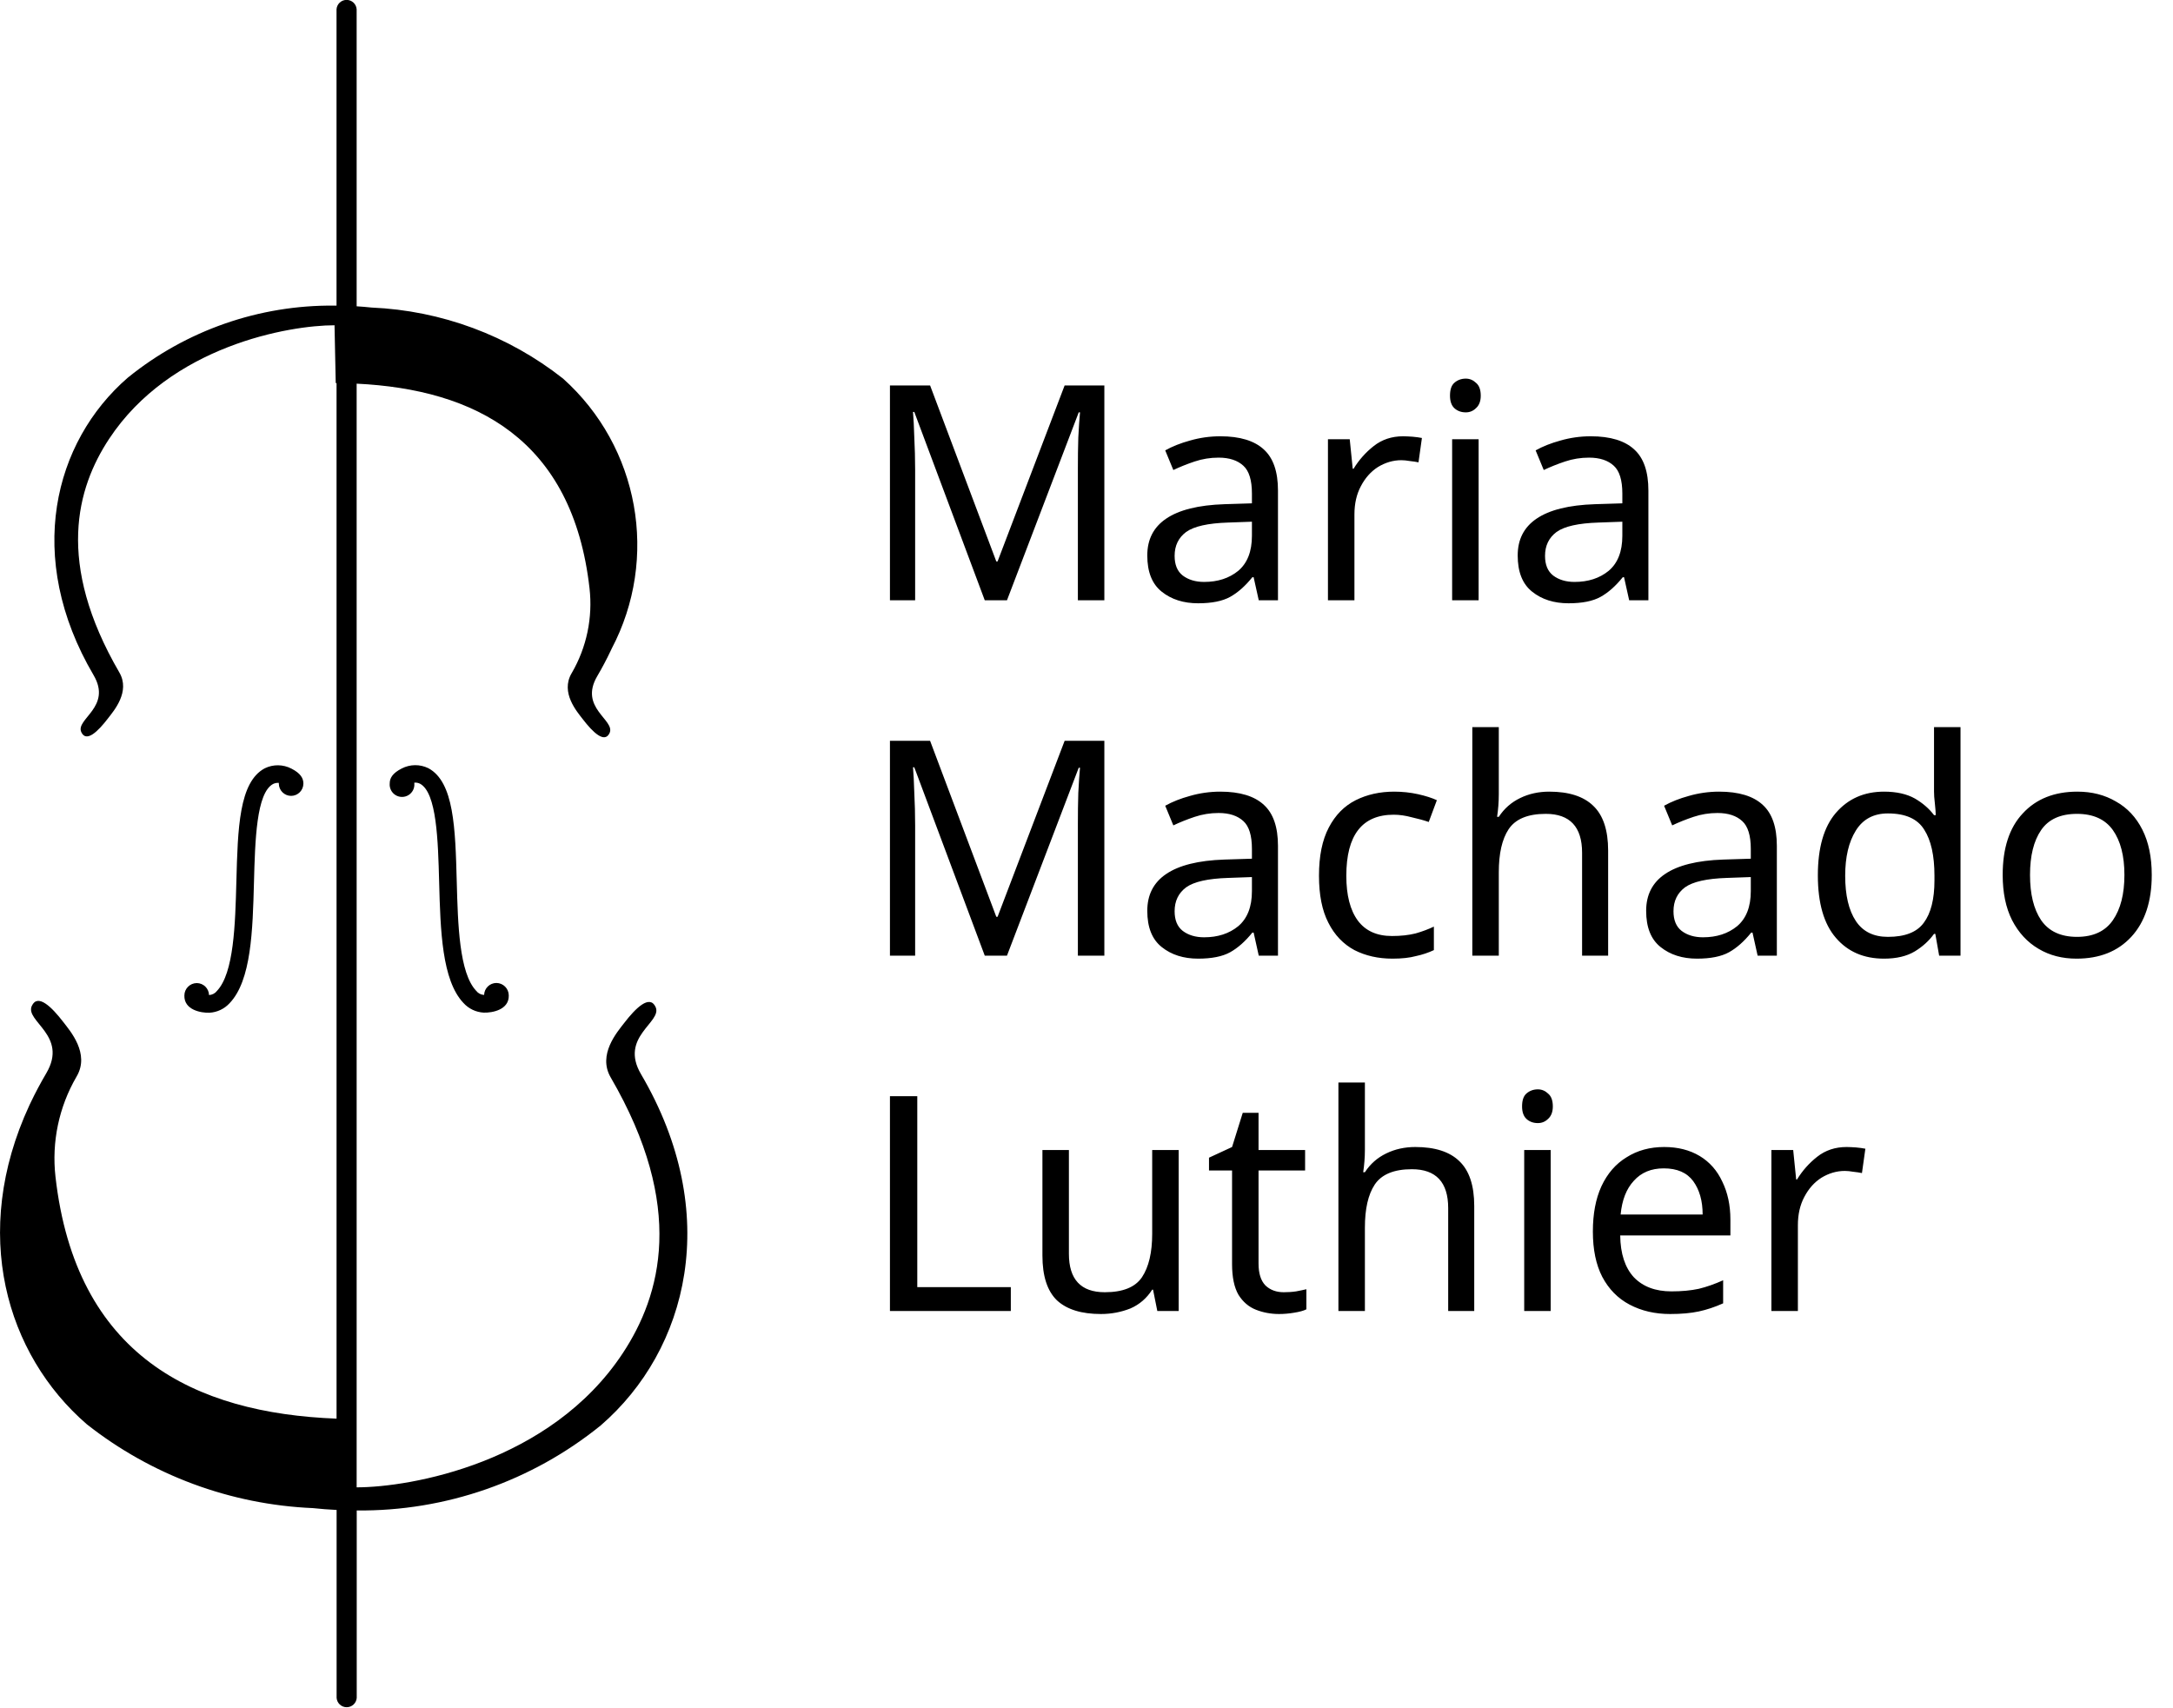
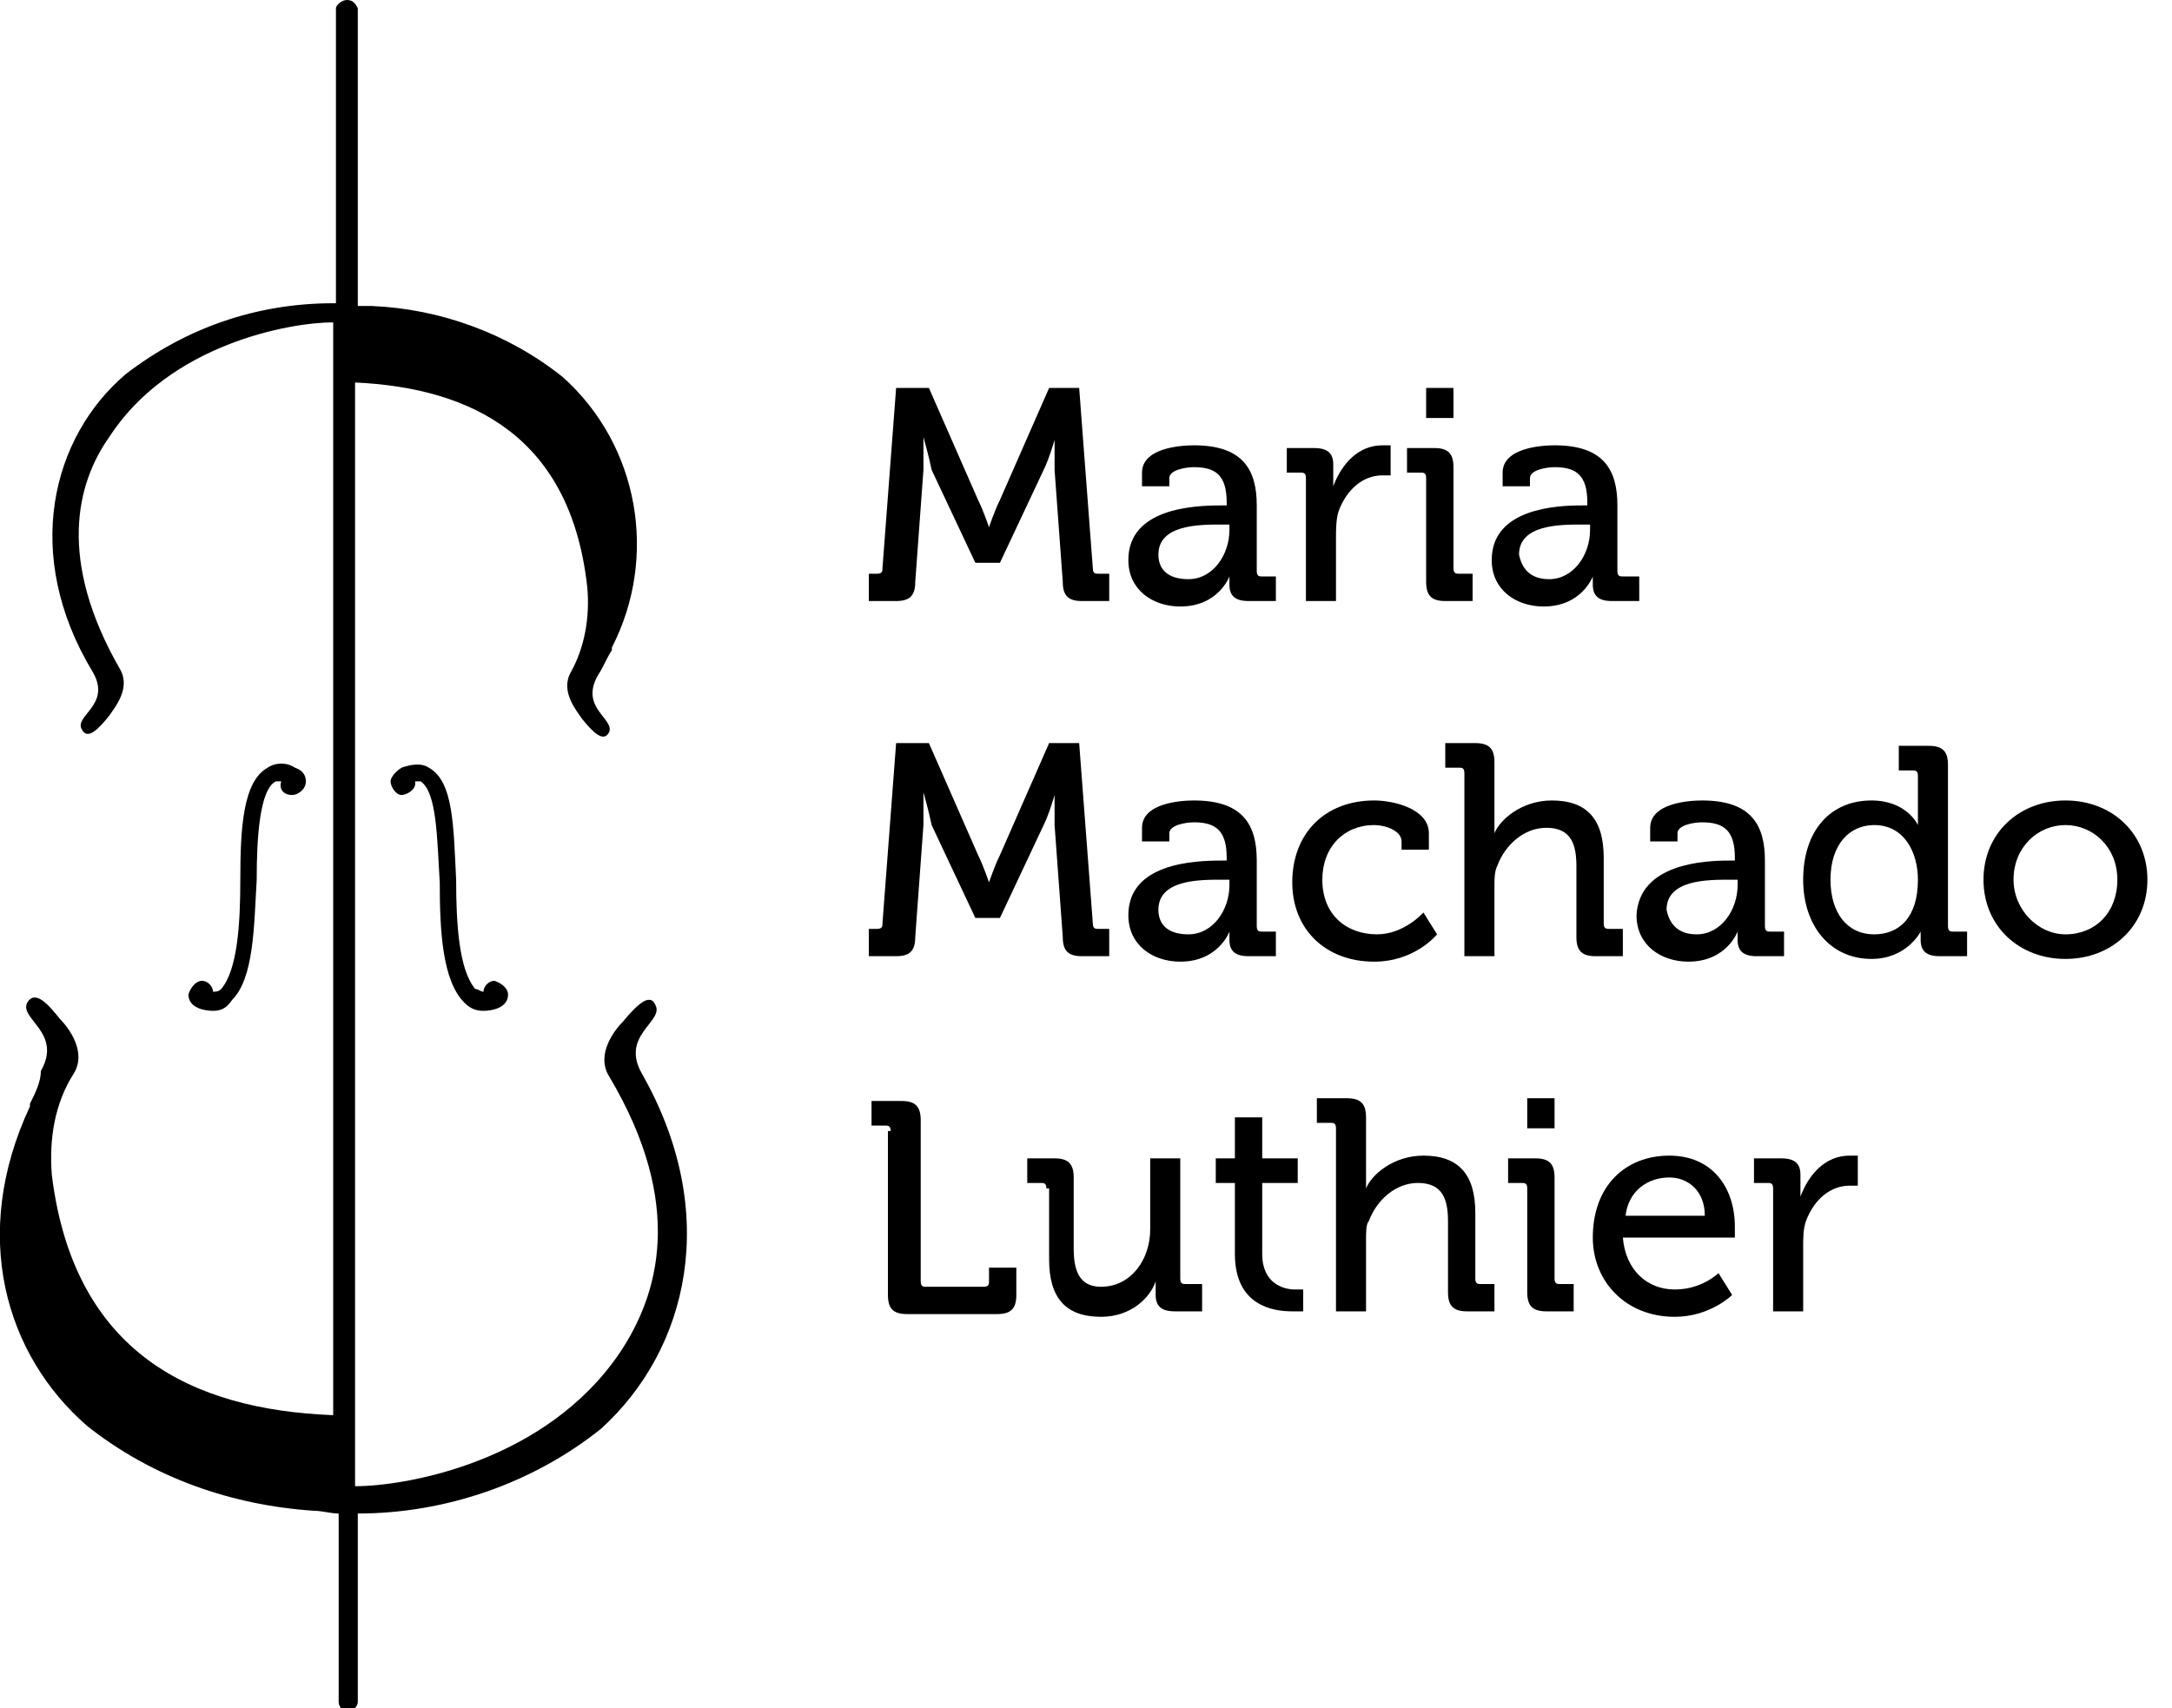
- <svg xmlns="http://www.w3.org/2000/svg" width="79.494" height="62.457" viewBox="0 0 79.494 62.457">
-   <g id="Grupo_100" data-name="Grupo 100" transform="translate(-10.096)">
-     <text id="Maria_Machado_Luthier" data-name="Maria Machado Luthier" transform="translate(41.59 21.96)" font-size="11" font-family="Museo-500, Museo" font-weight="500">
-       <tspan x="0" y="0">Maria</tspan>
-       <tspan x="0" y="13">Machado</tspan>
-       <tspan x="0" y="26">Luthier</tspan>
-     </text>
-     <g id="Grupo_89" data-name="Grupo 89" transform="translate(10.096)">
-       <path id="Trazado_21" data-name="Trazado 21" d="M135.007,947.154a.452.452,0,0,0,.452-.452c0-.19-.1-.374-.439-.546a1.082,1.082,0,0,0-.974-.011c-.942.5-.987,2.191-1.039,4.146-.042,1.567-.089,3.344-.712,4a.386.386,0,0,1-.288.149.451.451,0,0,0-.45-.438.457.457,0,0,0-.452.452c-.017.533.61.643.915.633a1.081,1.081,0,0,0,.741-.351c.794-.832.843-2.658.89-4.424.041-1.532.088-3.268.7-3.594a.4.4,0,0,1,.209-.039c0,.009,0,.018,0,.028A.452.452,0,0,0,135.007,947.154Z" transform="translate(-124.36 -918.039)" />
-       <path id="Trazado_22" data-name="Trazado 22" d="M151.573,950.308c.047,1.766.1,3.592.891,4.424a1.08,1.08,0,0,0,.741.351c.306.01.932-.1.915-.633a.457.457,0,0,0-.452-.452.451.451,0,0,0-.45.438.385.385,0,0,1-.288-.149c-.623-.653-.671-2.429-.713-4-.052-1.955-.1-3.643-1.039-4.146a1.082,1.082,0,0,0-.974.011c-.34.172-.439.356-.439.546a.452.452,0,1,0,.9,0c0-.009,0-.018,0-.028a.4.4,0,0,1,.209.039C151.485,947.04,151.532,948.776,151.573,950.308Z" transform="translate(-135.508 -918.039)" />
-       <path id="Trazado_23" data-name="Trazado 23" d="M137.809,916.8c-.808-1.375.792-1.9.532-2.46-.216-.467-.731.042-1.151.589-.251.327-.976,1.153-.492,1.987,2.758,4.741,1.837,7.974.446,10.085-2.653,4.025-7.782,4.912-9.739,4.912V891.538c4.337.21,7.9,2.029,8.519,7.484a5.033,5.033,0,0,1-.649,3.1l-.009.015c-.41.706.2,1.4.417,1.682.356.464.792.894.975.5.221-.477-1.135-.919-.45-2.083.184-.313.348-.625.495-.936a.452.452,0,0,0,.03-.064h0a8.166,8.166,0,0,0-1.775-9.882,12.156,12.156,0,0,0-7.005-2.6h0c-.181-.02-.364-.034-.548-.046V877.841a.369.369,0,0,0-.736,0v10.842h-.074a11.817,11.817,0,0,0-7.563,2.637c-2.706,2.345-3.785,6.57-1.25,10.882.685,1.165-.671,1.607-.45,2.083.183.4.619-.036.975-.5.213-.277.827-.977.417-1.682-2.336-4.015-1.555-6.753-.377-8.541,2.247-3.41,6.593-4.16,8.249-4.16.006,0,.038,2.115.044,2.115h.03V929.4c-5.221-.2-9.54-2.312-10.282-8.847a5.942,5.942,0,0,1,.767-3.659l.01-.018c.485-.833-.241-1.659-.492-1.986-.42-.547-.935-1.056-1.151-.589-.26.562,1.34,1.084.531,2.46q-.325.553-.584,1.1a.561.561,0,0,0-.036.075h0c-2.164,4.671-.852,9.115,2.1,11.669a14.352,14.352,0,0,0,8.271,3.068h0q.431.046.868.067v6.875a.369.369,0,0,0,.736,0v-6.856a13.953,13.953,0,0,0,8.929-3.113C139.529,926.884,140.8,921.895,137.809,916.8Z" transform="translate(-114.358 -877.503)" />
-     </g>
+ <svg xmlns="http://www.w3.org/2000/svg" version="1.1" id="Capa_1" x="0px" y="0px" viewBox="0 0 79.5 62.5" style="enable-background:new 0 0 79.5 62.5;" xml:space="preserve">
+   <style type="text/css">
+ 	.st0{enable-background:new    ;}
+ </style>
+   <g class="st0">
+     <path d="M31.7,21h0.4c0.2,0,0.2-0.1,0.2-0.2l0.5-6.6H34l1.8,4.1c0.2,0.4,0.4,1,0.4,1h0c0,0,0.2-0.6,0.4-1l1.8-4.1h1.1l0.5,6.6   c0,0.2,0.1,0.2,0.2,0.2h0.4V22h-1c-0.5,0-0.7-0.2-0.7-0.7l-0.3-4.1c0-0.5,0-1.1,0-1.1h0c0,0-0.2,0.7-0.4,1.1l-1.6,3.4h-0.9   l-1.6-3.4C34,16.7,33.8,16,33.8,16h0c0,0,0,0.7,0,1.2l-0.3,4.1c0,0.5-0.2,0.7-0.7,0.7h-1V21z" />
+     <path d="M44.7,18.5h0.2v-0.1c0-1-0.4-1.3-1.2-1.3c-0.3,0-0.9,0.1-0.9,0.4v0.3h-1v-0.5c0-0.9,1.4-1,1.9-1c1.8,0,2.3,0.9,2.3,2.2v2.4   c0,0.2,0.1,0.2,0.2,0.2h0.5V22h-1c-0.5,0-0.7-0.2-0.7-0.6c0-0.2,0-0.3,0-0.3h0c0,0-0.4,1.1-1.8,1.1c-1,0-1.9-0.6-1.9-1.7   C41.3,18.6,43.7,18.5,44.7,18.5z M43.5,21.2c0.9,0,1.5-0.9,1.5-1.8v-0.2h-0.3c-0.8,0-2.3,0-2.3,1.1C42.4,20.8,42.7,21.2,43.5,21.2z   " />
+     <path d="M47.8,17.5c0-0.2-0.1-0.2-0.2-0.2h-0.5v-0.9h1c0.5,0,0.7,0.2,0.7,0.6v0.4c0,0.2,0,0.4,0,0.4h0c0.3-0.8,0.9-1.5,1.8-1.5   c0.1,0,0.3,0,0.3,0v1.1c0,0-0.1,0-0.3,0c-0.7,0-1.3,0.5-1.6,1.3c-0.1,0.3-0.1,0.7-0.1,1V22h-1.1V17.5z" />
+     <path d="M52.2,17.5c0-0.2-0.1-0.2-0.2-0.2h-0.5v-0.9h1c0.5,0,0.7,0.2,0.7,0.7v3.7c0,0.2,0.1,0.2,0.2,0.2h0.5V22h-1   c-0.5,0-0.7-0.2-0.7-0.7V17.5z M52.2,14.2h1v1.1h-1V14.2z" />
+     <path d="M57.9,18.5h0.2v-0.1c0-1-0.4-1.3-1.2-1.3c-0.3,0-0.9,0.1-0.9,0.4v0.3h-1v-0.5c0-0.9,1.4-1,1.9-1c1.8,0,2.3,0.9,2.3,2.2v2.4   c0,0.2,0.1,0.2,0.2,0.2H60V22h-1c-0.5,0-0.7-0.2-0.7-0.6c0-0.2,0-0.3,0-0.3h0c0,0-0.4,1.1-1.8,1.1c-1,0-1.9-0.6-1.9-1.7   C54.6,18.6,57,18.5,57.9,18.5z M56.7,21.2c0.9,0,1.5-0.9,1.5-1.8v-0.2h-0.3c-0.8,0-2.3,0-2.3,1.1C55.7,20.8,56,21.2,56.7,21.2z" />
+   </g>
+   <g class="st0">
+     <path d="M31.7,34h0.4c0.2,0,0.2-0.1,0.2-0.2l0.5-6.6H34l1.8,4.1c0.2,0.4,0.4,1,0.4,1h0c0,0,0.2-0.6,0.4-1l1.8-4.1h1.1l0.5,6.6   c0,0.2,0.1,0.2,0.2,0.2h0.4V35h-1c-0.5,0-0.7-0.2-0.7-0.7l-0.3-4.1c0-0.5,0-1.1,0-1.1h0c0,0-0.2,0.7-0.4,1.1l-1.6,3.4h-0.9   l-1.6-3.4C34,29.7,33.8,29,33.8,29h0c0,0,0,0.7,0,1.2l-0.3,4.1c0,0.5-0.2,0.7-0.7,0.7h-1V34z" />
+     <path d="M44.7,31.5h0.2v-0.1c0-1-0.4-1.3-1.2-1.3c-0.3,0-0.9,0.1-0.9,0.4v0.3h-1v-0.5c0-0.9,1.4-1,1.9-1c1.8,0,2.3,0.9,2.3,2.2v2.4   c0,0.2,0.1,0.2,0.2,0.2h0.5V35h-1c-0.5,0-0.7-0.2-0.7-0.6c0-0.2,0-0.3,0-0.3h0c0,0-0.4,1.1-1.8,1.1c-1,0-1.9-0.6-1.9-1.7   C41.3,31.6,43.7,31.5,44.7,31.5z M43.5,34.2c0.9,0,1.5-0.9,1.5-1.8v-0.2h-0.3c-0.8,0-2.3,0-2.3,1.1C42.4,33.8,42.7,34.2,43.5,34.2z   " />
+     <path d="M50.3,29.3c0.7,0,2,0.3,2,1.2v0.6h-1v-0.3c0-0.4-0.6-0.6-1-0.6c-1.1,0-1.9,0.8-1.9,2c0,1.3,0.9,2,2,2c1,0,1.7-0.8,1.7-0.8   l0.5,0.8c0,0-0.8,1-2.3,1c-1.8,0-3-1.2-3-2.9C47.3,30.5,48.5,29.3,50.3,29.3z" />
+     <path d="M53.6,28.3c0-0.2-0.1-0.2-0.2-0.2h-0.5v-0.9H54c0.5,0,0.7,0.2,0.7,0.7V30c0,0.3,0,0.5,0,0.5h0c0.2-0.5,1-1.2,2.1-1.2   c1.3,0,1.9,0.7,1.9,2.1v2.4c0,0.2,0.1,0.2,0.2,0.2h0.5V35h-1c-0.5,0-0.7-0.2-0.7-0.7v-2.6c0-0.8-0.2-1.4-1.1-1.4   c-0.8,0-1.5,0.6-1.8,1.4c-0.1,0.2-0.1,0.5-0.1,0.7V35h-1.1V28.3z" />
+     <path d="M63.3,31.5h0.2v-0.1c0-1-0.4-1.3-1.2-1.3c-0.3,0-0.9,0.1-0.9,0.4v0.3h-1v-0.5c0-0.9,1.4-1,1.9-1c1.8,0,2.3,0.9,2.3,2.2v2.4   c0,0.2,0.1,0.2,0.2,0.2h0.5V35h-1c-0.5,0-0.7-0.2-0.7-0.6c0-0.2,0-0.3,0-0.3h0c0,0-0.4,1.1-1.8,1.1c-1,0-1.9-0.6-1.9-1.7   C60,31.6,62.4,31.5,63.3,31.5z M62.1,34.2c0.9,0,1.5-0.9,1.5-1.8v-0.2h-0.3c-0.8,0-2.3,0-2.3,1.1C61.1,33.8,61.4,34.2,62.1,34.2z" />
+     <path d="M68.5,29.3c1.3,0,1.7,0.9,1.7,0.9h0c0,0,0-0.2,0-0.4v-1.4c0-0.2-0.1-0.2-0.2-0.2h-0.5v-0.9h1.1c0.5,0,0.7,0.2,0.7,0.7v5.9   c0,0.2,0.1,0.2,0.2,0.2H72V35h-1c-0.5,0-0.7-0.2-0.7-0.6c0-0.2,0-0.3,0-0.3h0c0,0-0.5,1-1.8,1c-1.5,0-2.5-1.2-2.5-2.9   C66,30.4,67,29.3,68.5,29.3z M70.2,32.2c0-1-0.5-2-1.6-2c-0.9,0-1.6,0.7-1.6,2c0,1.2,0.6,2,1.6,2C69.5,34.2,70.2,33.6,70.2,32.2z" />
+     <path d="M75.6,29.3c1.7,0,3,1.2,3,2.9c0,1.7-1.3,2.9-3,2.9c-1.7,0-3-1.2-3-2.9C72.6,30.5,73.9,29.3,75.6,29.3z M75.6,34.2   c1.1,0,1.9-0.8,1.9-2c0-1.2-0.9-2-1.9-2c-1,0-1.9,0.8-1.9,2C73.7,33.3,74.6,34.2,75.6,34.2z" />
+   </g>
+   <g class="st0">
+     <path d="M32.6,41.4c0-0.2-0.1-0.2-0.2-0.2h-0.5v-0.9H33c0.5,0,0.7,0.2,0.7,0.7v5.9c0,0.2,0.1,0.2,0.2,0.2h2.1   c0.2,0,0.2-0.1,0.2-0.2v-0.5h1v1c0,0.5-0.2,0.7-0.7,0.7h-3.3c-0.5,0-0.7-0.2-0.7-0.7V41.4z" />
+     <path d="M38.3,43.5c0-0.2-0.1-0.2-0.2-0.2h-0.5v-0.9h1c0.5,0,0.7,0.2,0.7,0.7v2.6c0,0.8,0.2,1.4,1,1.4c1.1,0,1.8-1,1.8-2.1v-2.6   h1.1v4.4c0,0.2,0.1,0.2,0.2,0.2H44V48h-1c-0.5,0-0.7-0.2-0.7-0.6v-0.2c0-0.2,0-0.3,0-0.3h0c-0.2,0.6-0.9,1.3-2,1.3   c-1.3,0-1.9-0.7-1.9-2.1V43.5z" />
+     <path d="M45.2,43.3h-0.7v-0.9h0.7v-1.5h1v1.5h1.3v0.9h-1.3v2.6c0,1.1,0.8,1.3,1.2,1.3c0.2,0,0.3,0,0.3,0V48c0,0-0.1,0-0.4,0   c-0.7,0-2.1-0.2-2.1-2.1V43.3z" />
+     <path d="M48.9,41.3c0-0.2-0.1-0.2-0.2-0.2h-0.5v-0.9h1.1c0.5,0,0.7,0.2,0.7,0.7V43c0,0.3,0,0.5,0,0.5h0c0.2-0.5,1-1.2,2.1-1.2   c1.3,0,1.9,0.7,1.9,2.1v2.4c0,0.2,0.1,0.2,0.2,0.2h0.5V48h-1c-0.5,0-0.7-0.2-0.7-0.7v-2.6c0-0.8-0.2-1.4-1.1-1.4   c-0.8,0-1.5,0.6-1.8,1.4C50,44.8,50,45.1,50,45.4V48h-1.1V41.3z" />
+     <path d="M55.9,43.5c0-0.2-0.1-0.2-0.2-0.2h-0.5v-0.9h1c0.5,0,0.7,0.2,0.7,0.7v3.7c0,0.2,0.1,0.2,0.2,0.2h0.5V48h-1   c-0.5,0-0.7-0.2-0.7-0.7V43.5z M55.9,40.2h1v1.1h-1V40.2z" />
+     <path d="M61.1,42.3c1.6,0,2.4,1.2,2.4,2.6c0,0.1,0,0.4,0,0.4h-4.1c0.1,1.2,0.9,1.9,1.9,1.9c1,0,1.6-0.6,1.6-0.6l0.5,0.8   c0,0-0.8,0.8-2.1,0.8c-1.8,0-3-1.3-3-2.9C58.3,43.4,59.5,42.3,61.1,42.3z M62.4,44.5c0-0.9-0.6-1.4-1.3-1.4c-0.8,0-1.5,0.5-1.6,1.4   H62.4z" />
+     <path d="M64.9,43.5c0-0.2-0.1-0.2-0.2-0.2h-0.5v-0.9h1c0.5,0,0.7,0.2,0.7,0.6v0.4c0,0.2,0,0.4,0,0.4h0c0.3-0.8,0.9-1.5,1.8-1.5   c0.1,0,0.3,0,0.3,0v1.1c0,0-0.1,0-0.3,0c-0.7,0-1.3,0.5-1.6,1.3C66,45,66,45.3,66,45.7V48h-1.1V43.5z" />
+   </g>
+   <g id="Grupo_89" transform="translate(10.096)">
+     <path id="Trazado_21" d="M0.6,29.1c0.2,0,0.5-0.2,0.5-0.5l0,0c0-0.2-0.1-0.4-0.4-0.5c-0.3-0.2-0.7-0.2-1,0c-0.9,0.5-1,2.2-1,4.1   c0,1.6-0.1,3.3-0.7,4c-0.1,0.1-0.2,0.1-0.3,0.1c0-0.2-0.2-0.4-0.4-0.4c-0.2,0-0.4,0.2-0.5,0.5c0,0.5,0.6,0.6,0.9,0.6   c0.3,0,0.5-0.1,0.7-0.4c0.8-0.8,0.8-2.7,0.9-4.4c0-1.5,0.1-3.3,0.7-3.6c0.1,0,0.1,0,0.2,0c0,0,0,0,0,0C0.1,28.9,0.3,29.1,0.6,29.1z   " />
+     <path id="Trazado_22" d="M6,32.3c0,1.8,0.1,3.6,0.9,4.4C7.1,36.9,7.3,37,7.6,37c0.3,0,0.9-0.1,0.9-0.6c0-0.2-0.2-0.4-0.5-0.5   c-0.2,0-0.4,0.2-0.4,0.4c-0.1,0-0.2-0.1-0.3-0.1c-0.6-0.7-0.7-2.4-0.7-4c-0.1-2-0.1-3.6-1-4.1c-0.3-0.2-0.7-0.1-1,0   c-0.3,0.2-0.4,0.4-0.4,0.5c0,0.2,0.2,0.5,0.4,0.5c0.2,0,0.5-0.2,0.5-0.4c0,0,0-0.1,0-0.1c0,0,0,0,0,0c0.1,0,0.1,0,0.2,0   C5.9,29,5.9,30.7,6,32.3z" />
+     <path id="Trazado_23" d="M13.4,39.3c-0.8-1.4,0.8-1.9,0.5-2.5c-0.2-0.5-0.7,0-1.2,0.6c-0.3,0.3-1,1.2-0.5,2c2.8,4.7,1.8,8,0.4,10.1   c-2.7,4-7.8,4.9-9.7,4.9V14c4.3,0.2,7.9,2,8.5,7.5c0.1,1.1-0.1,2.2-0.6,3.1l0,0c-0.4,0.7,0.2,1.4,0.4,1.7c0.4,0.5,0.8,0.9,1,0.5   c0.2-0.5-1.1-0.9-0.4-2.1c0.2-0.3,0.3-0.6,0.5-0.9c0,0,0,0,0-0.1l0,0c1.7-3.3,1-7.4-1.8-9.9c-2-1.6-4.5-2.5-7-2.6l0,0   c-0.2,0-0.4,0-0.5,0V0.3C2.9,0.1,2.8,0,2.6,0C2.4,0,2.2,0.2,2.2,0.3v10.8H2.1c-2.8,0-5.4,0.9-7.6,2.6c-2.7,2.3-3.8,6.6-1.2,10.9   c0.7,1.2-0.7,1.6-0.4,2.1c0.2,0.4,0.6,0,1-0.5c0.2-0.3,0.8-1,0.4-1.7c-2.3-4-1.6-6.8-0.4-8.5c2.2-3.4,6.6-4.2,8.2-4.2   c0,0,0,2.1,0,2.1h0v37.9c-5.2-0.2-9.5-2.3-10.3-8.8c-0.1-1.3,0.1-2.6,0.8-3.7l0,0c0.5-0.8-0.2-1.7-0.5-2c-0.4-0.5-0.9-1.1-1.2-0.6   c-0.3,0.6,1.3,1.1,0.5,2.5C-8.6,39.6-8.8,40-9,40.4c0,0,0,0,0,0.1l0,0c-2.2,4.7-0.9,9.1,2.1,11.7c2.4,1.9,5.3,2.9,8.3,3.1l0,0   c0.3,0,0.6,0.1,0.9,0.1v6.9c0,0.2,0.2,0.4,0.4,0.3c0.2,0,0.3-0.2,0.3-0.3v-6.9c3.2,0,6.4-1.1,8.9-3.1   C15.1,49.4,16.3,44.4,13.4,39.3z" />
  </g>
</svg>
